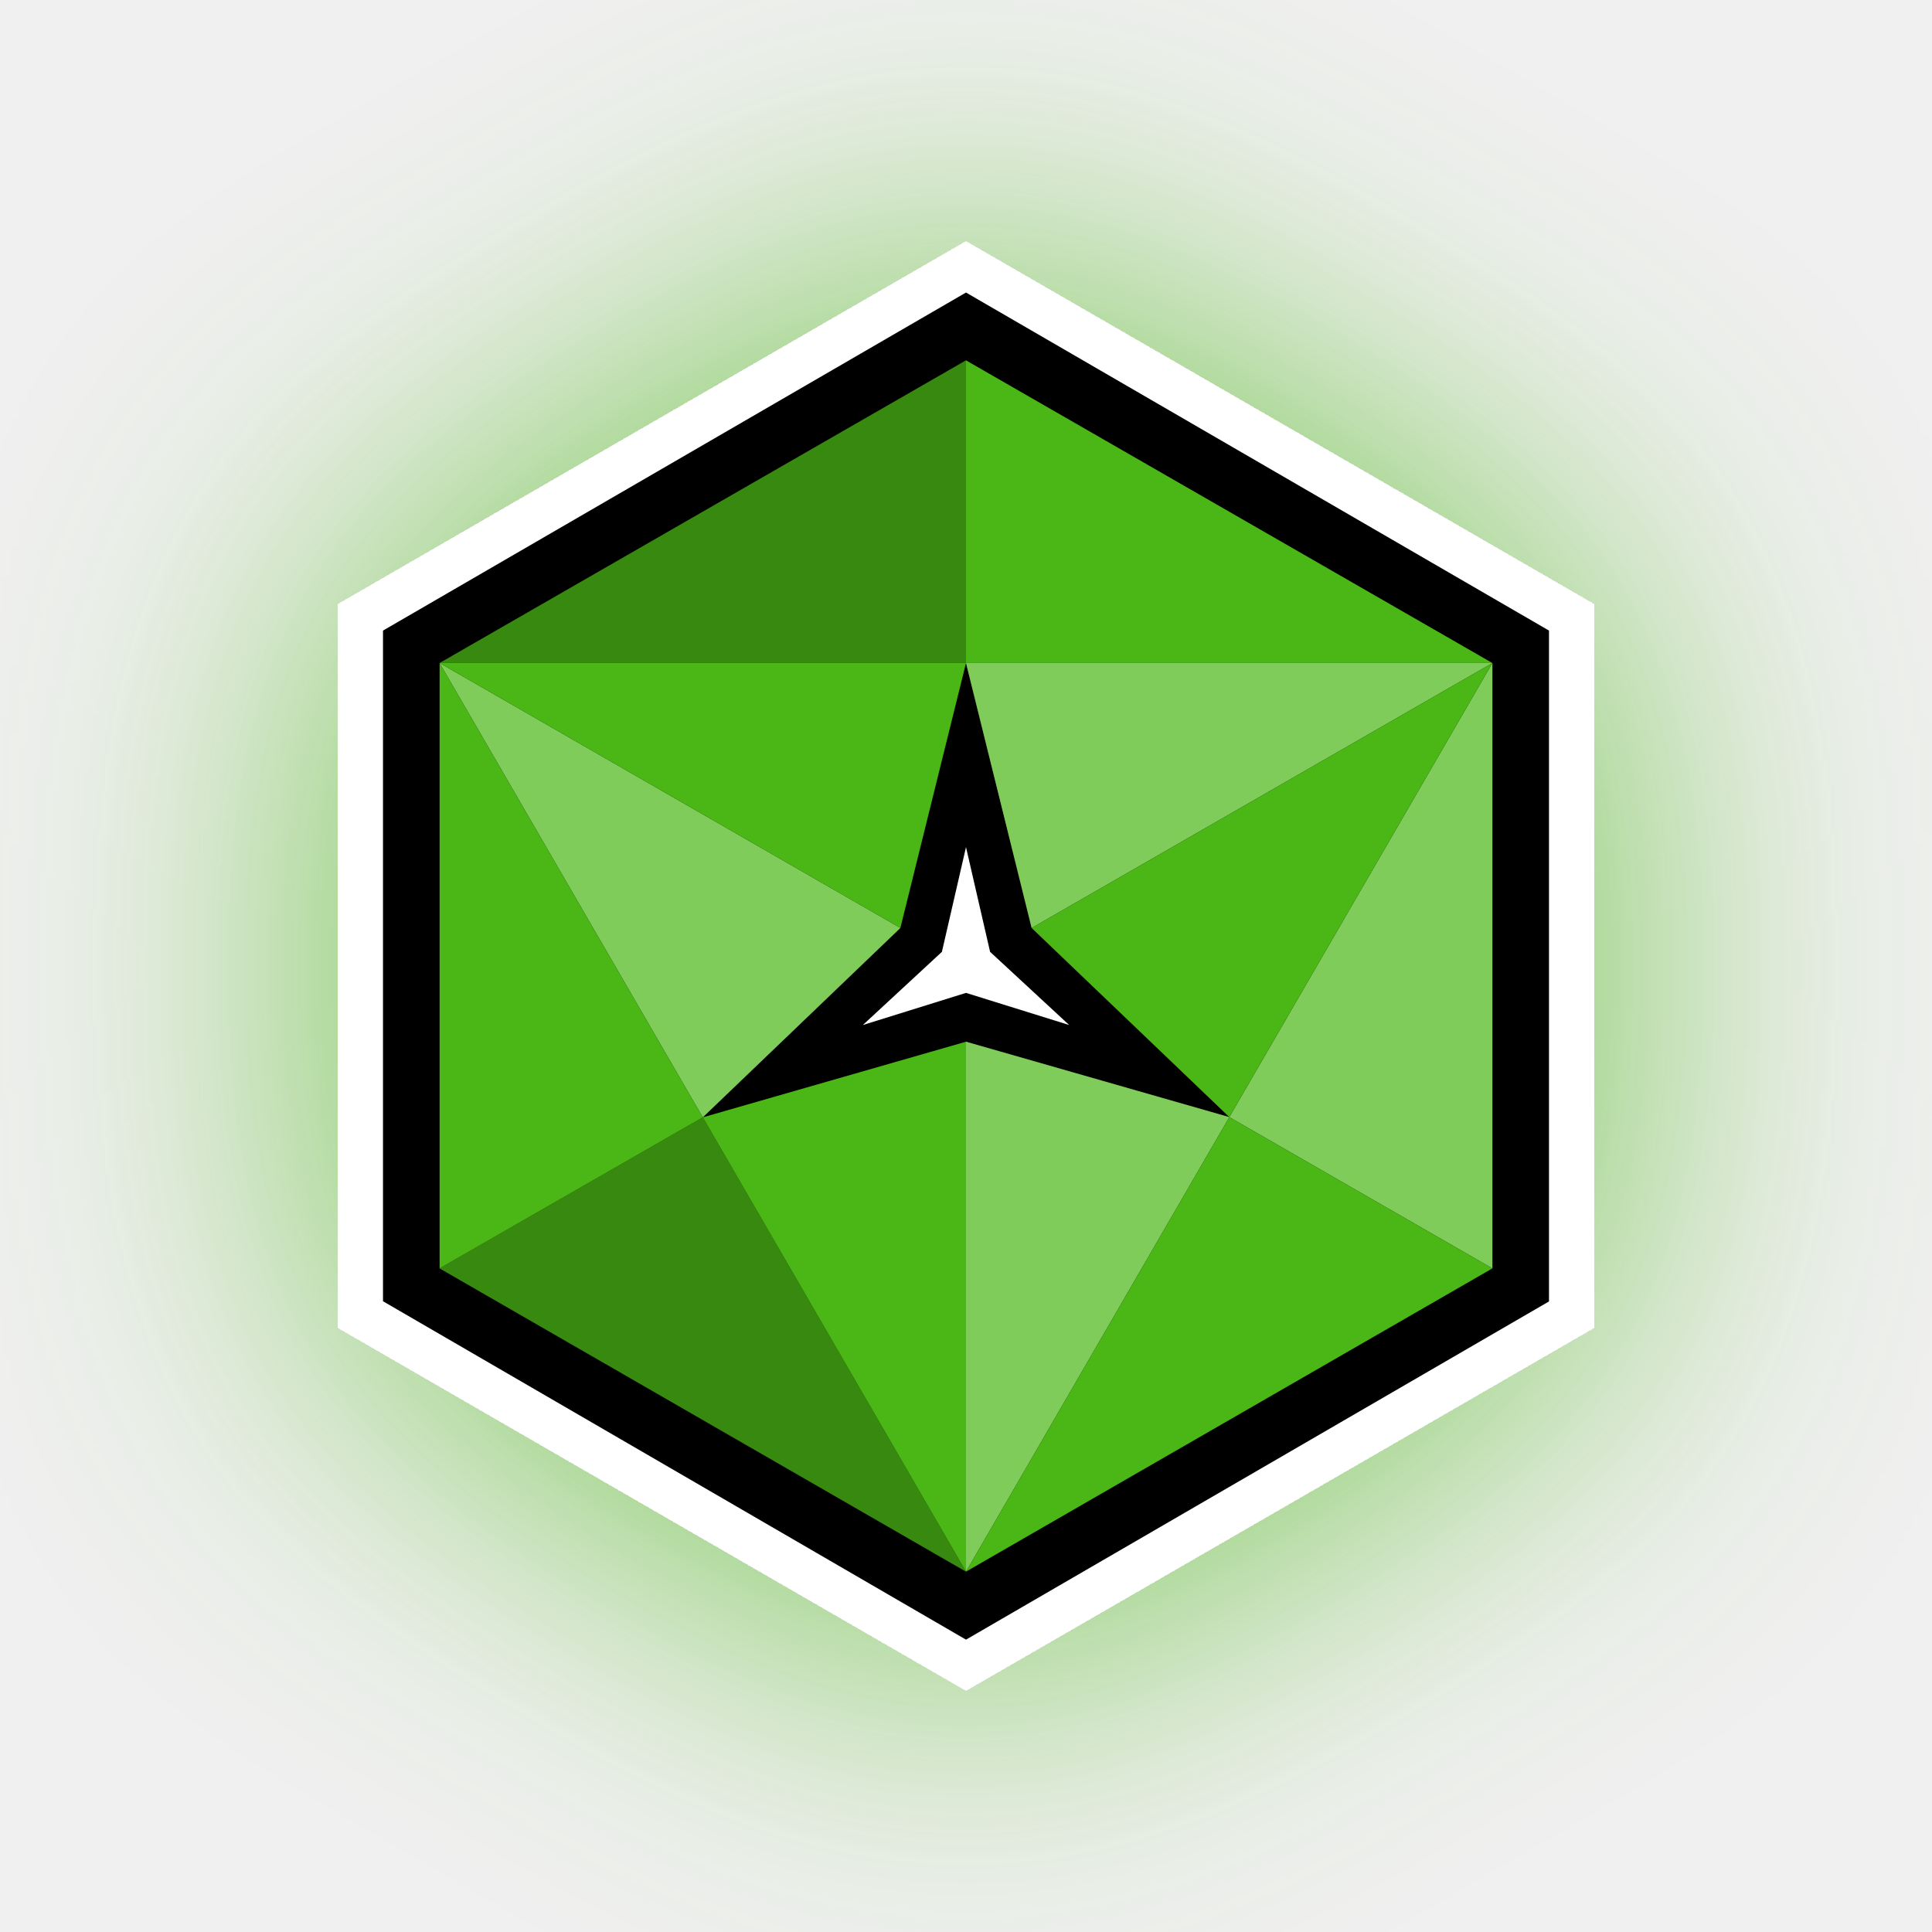
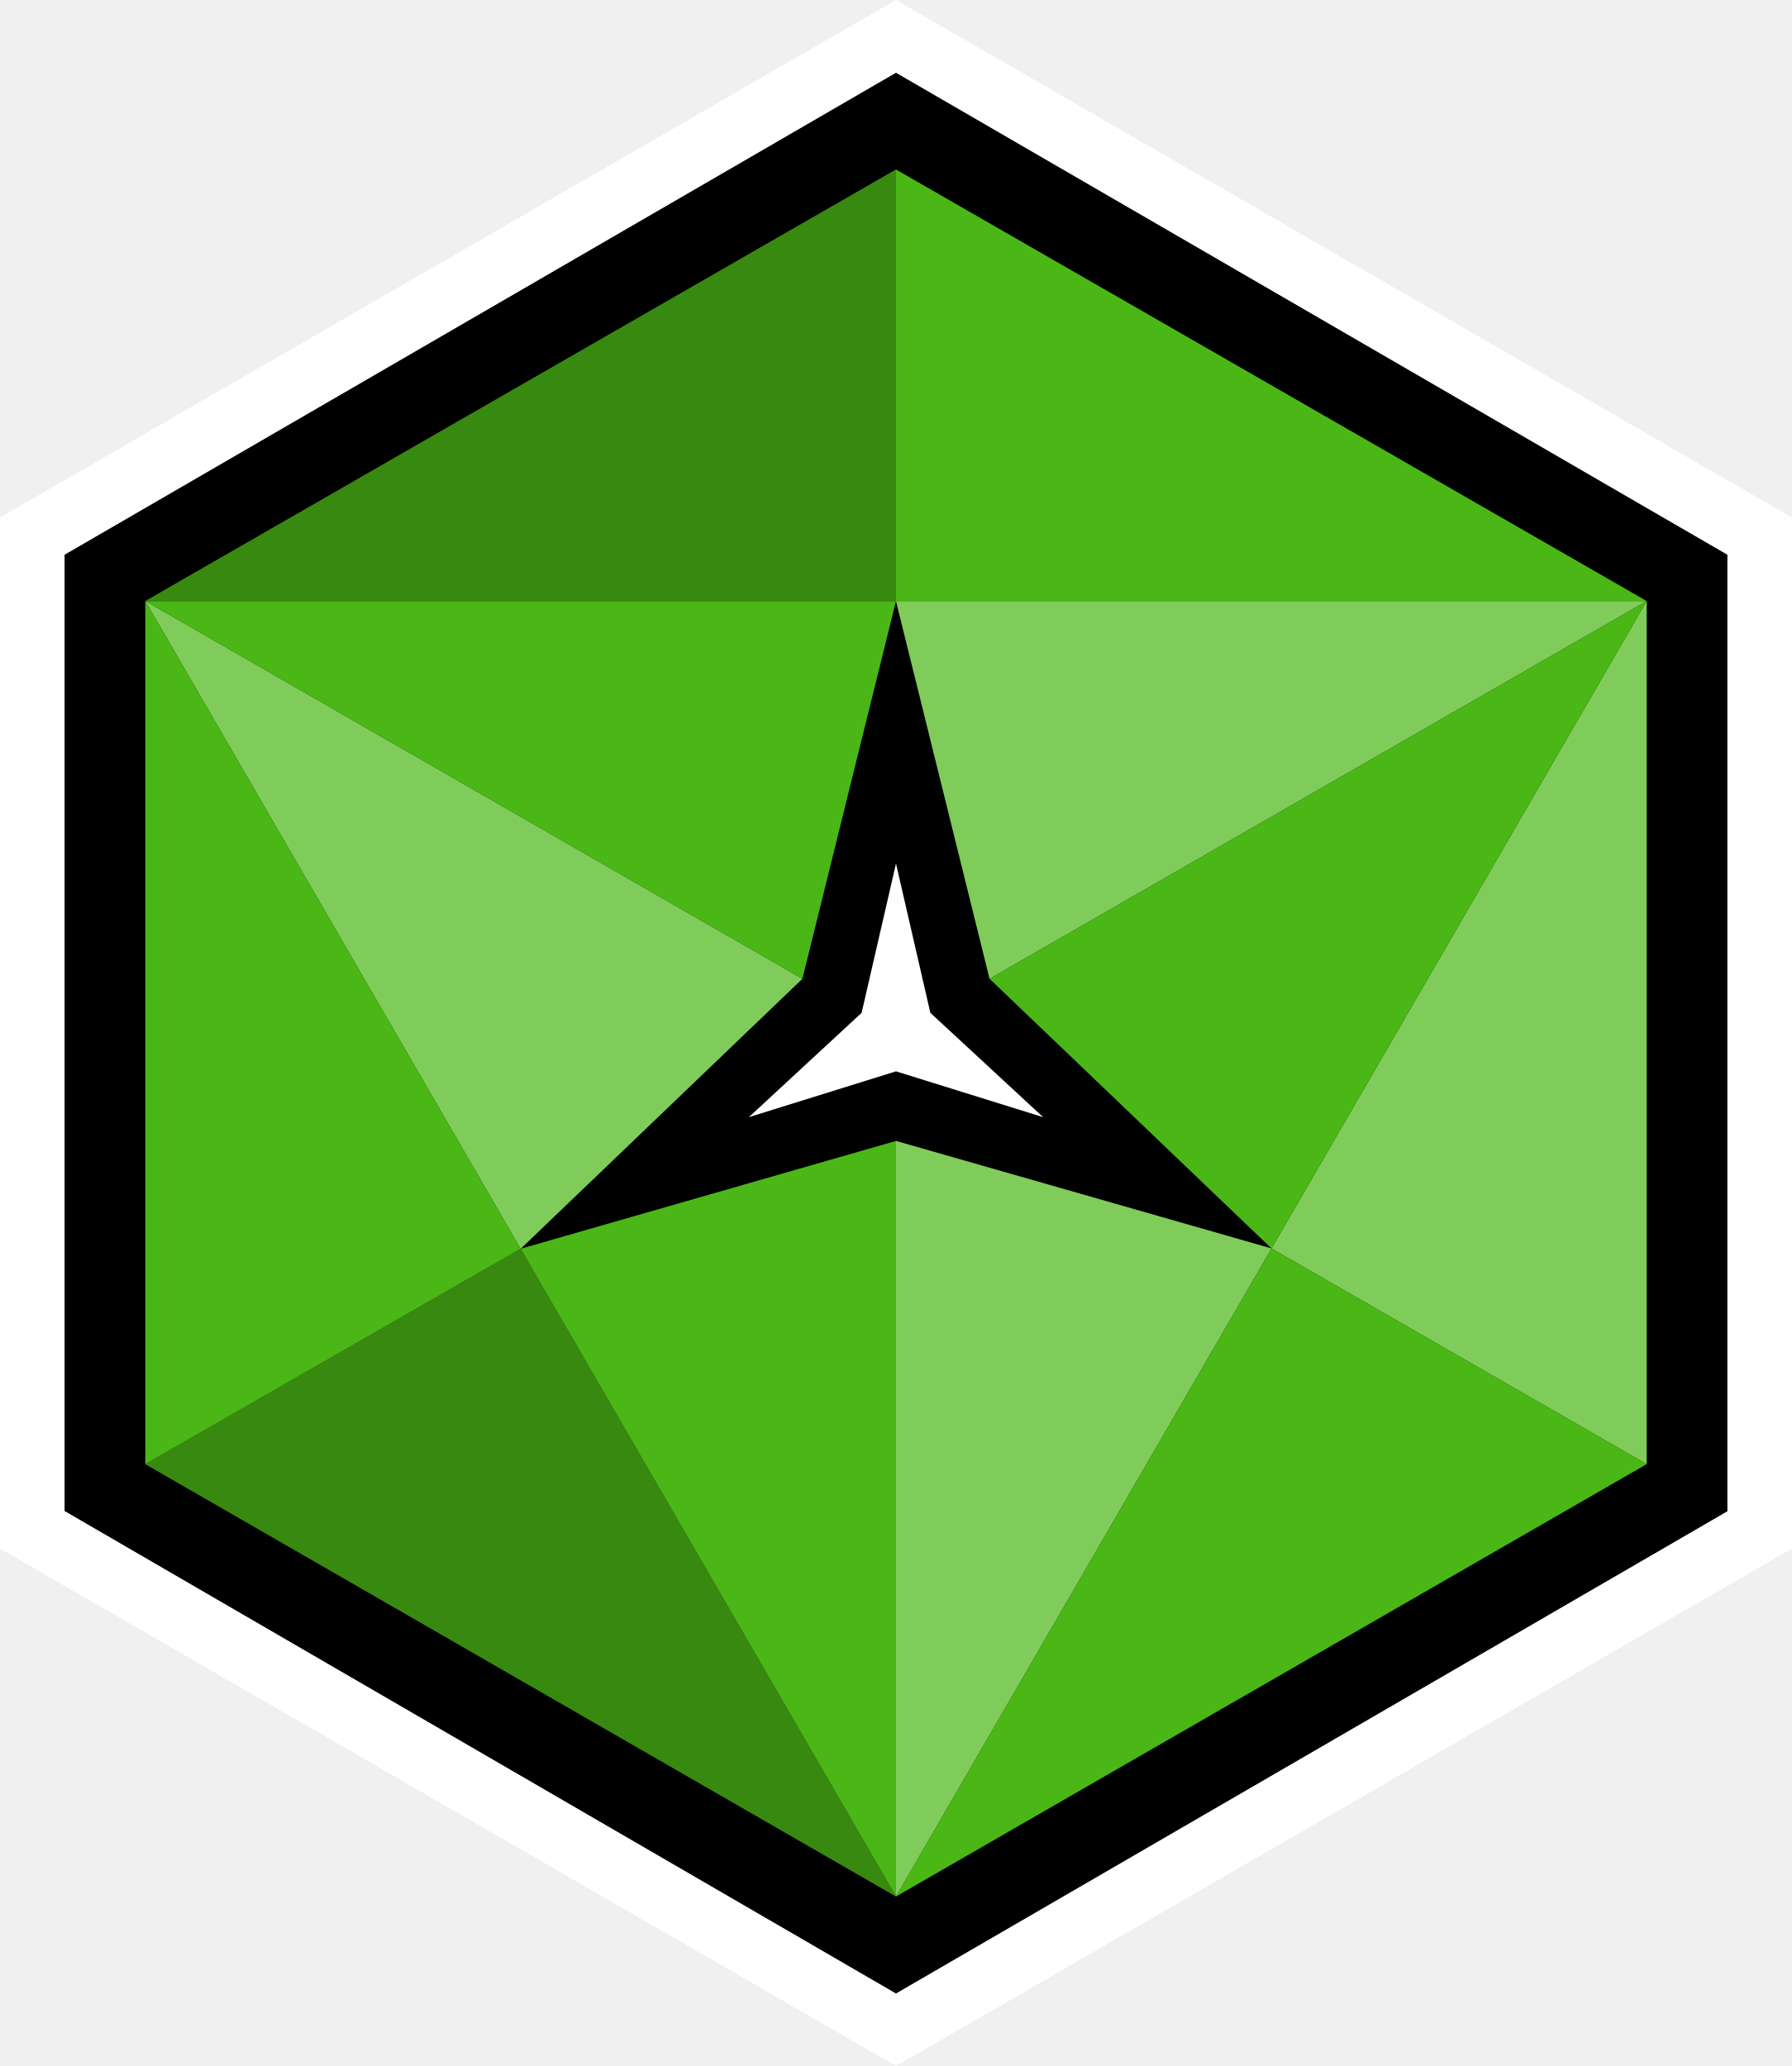
- <svg xmlns="http://www.w3.org/2000/svg" width="1024" height="1024" viewBox="0 0 1024 1024" fill="none">
-   <g clip-path="url(#clip0_2255_2617)">
-     <g filter="url(#filter0_d_2255_2617)">
-       <path d="M845 320.375L512 128L179 320.375V703.625L512 896L845 703.625V320.375Z" fill="white" />
-       <path d="M821 334.222L512 155.047L203 334.222V689.687L512 869.047L821 689.787V511.874V334.222Z" fill="black" />
-       <path d="M233 672.265L512 833L372.5 592.211L233 672.265Z" fill="#4AB716" />
-       <path d="M233 672.265L512 833L372.5 592.211L233 672.265Z" fill="black" fill-opacity="0.25" />
-       <path d="M791 672.265V351.422L651.568 592.093L791 672.265Z" fill="#4AB716" />
-       <path d="M791 672.265V351.422L651.568 592.093L791 672.265Z" fill="white" fill-opacity="0.3" />
-       <path d="M512 833L651.568 592.093L512 552.125V833Z" fill="#4AB716" />
-       <path d="M512 833L651.568 592.093L512 552.125V833Z" fill="white" fill-opacity="0.3" />
-       <path d="M791 351.422H512L546.782 491.844L791 351.422Z" fill="#4AB716" />
-       <path d="M791 351.422H512L546.782 491.844L791 351.422Z" fill="white" fill-opacity="0.3" />
-       <path d="M233 351.422L372.5 592.211L477.218 491.844L233 351.422Z" fill="#4AB716" />
-       <path d="M233 351.422L372.5 592.211L477.218 491.844L233 351.422Z" fill="white" fill-opacity="0.3" />
-       <path fill-rule="evenodd" clip-rule="evenodd" d="M512 351.422H233V672.265L372.5 592.211L512 833L791 672.265L651.568 592.093L791 351.422L546.782 491.844L651.568 592.093L512 833V552.125L372.5 592.211L233 351.422L477.218 491.844L512 351.422Z" fill="#4AB716" />
-       <path d="M512 191L233 351.422H512V191Z" fill="#4AB716" />
-       <path d="M512 191L233 351.422H512V191Z" fill="black" fill-opacity="0.25" />
-       <path d="M791 351.422L512 191V351.422H791Z" fill="#4AB716" />
-       <path d="M499.229 504.5L457.318 543.285L512 526.25L566.686 543.287L524.771 504.5L512 449L499.229 504.5Z" fill="white" />
-     </g>
-   </g>
-   <defs>
-     <filter id="filter0_d_2255_2617" x="-196" y="-68" width="1416" height="1160" filterUnits="userSpaceOnUse" color-interpolation-filters="sRGB">
-       <feFlood flood-opacity="0" result="BackgroundImageFix" />
-       <feColorMatrix in="SourceAlpha" type="matrix" values="0 0 0 0 0 0 0 0 0 0 0 0 0 0 0 0 0 0 127 0" result="hardAlpha" />
-       <feOffset />
-       <feGaussianBlur stdDeviation="98" />
-       <feComposite in2="hardAlpha" operator="out" />
-       <feColorMatrix type="matrix" values="0 0 0 0 0.29 0 0 0 0 0.718 0 0 0 0 0.086 0 0 0 0.75 0" />
-       <feBlend mode="normal" in2="BackgroundImageFix" result="effect1_dropShadow_2255_2617" />
-       <feBlend mode="normal" in="SourceGraphic" in2="effect1_dropShadow_2255_2617" result="shape" />
-     </filter>
-     <clipPath id="clip0_2255_2617">
-       <rect width="1024" height="1024" fill="white" />
-     </clipPath>
-   </defs>
+ <svg xmlns="http://www.w3.org/2000/svg" width="444" height="512" viewBox="0 0 444 512" fill="none">
+   <path d="M444 128.25L222 0L0 128.25V383.75L222 512L444 383.75V128.25Z" fill="white" />
+   <path d="M428 137.481L222 18.032L16 137.481V374.458L222 494.032L428 374.525V255.916V137.481Z" fill="black" />
+   <path d="M36 362.843L222 470L129 309.474L36 362.843Z" fill="#4AB716" />
+   <path d="M36 362.843L222 470L129 309.474L36 362.843Z" fill="black" fill-opacity="0.25" />
+   <path d="M408 362.843V148.948L315.045 309.396L408 362.843Z" fill="#4AB716" />
+   <path d="M408 362.843V148.948L315.045 309.396L408 362.843Z" fill="white" fill-opacity="0.3" />
+   <path d="M222 470L315.045 309.396L222 282.75V470Z" fill="#4AB716" />
+   <path d="M222 470L315.045 309.396L222 282.75V470Z" fill="white" fill-opacity="0.3" />
+   <path d="M408 148.948H222L245.188 242.563L408 148.948Z" fill="#4AB716" />
+   <path d="M408 148.948H222L245.188 242.563L408 148.948Z" fill="white" fill-opacity="0.3" />
+   <path d="M36 148.948L129 309.474L198.812 242.563L36 148.948Z" fill="#4AB716" />
+   <path d="M36 148.948L129 309.474L198.812 242.563L36 148.948Z" fill="white" fill-opacity="0.3" />
+   <path fill-rule="evenodd" clip-rule="evenodd" d="M222 148.948H36V362.843L129 309.474L222 470L408 362.843L315.045 309.396L408 148.948L245.188 242.563L315.045 309.396L222 470V282.75L129 309.474L36 148.948L198.812 242.563L222 148.948Z" fill="#4AB716" />
+   <path d="M222 42L36 148.948H222V42Z" fill="#4AB716" />
+   <path d="M222 42L36 148.948H222V42Z" fill="black" fill-opacity="0.25" />
+   <path d="M408 148.948L222 42V148.948H408Z" fill="#4AB716" />
+   <path d="M213.486 251L185.545 276.857L222 265.5L258.457 276.858L230.514 251L222 214L213.486 251Z" fill="white" />
</svg>
